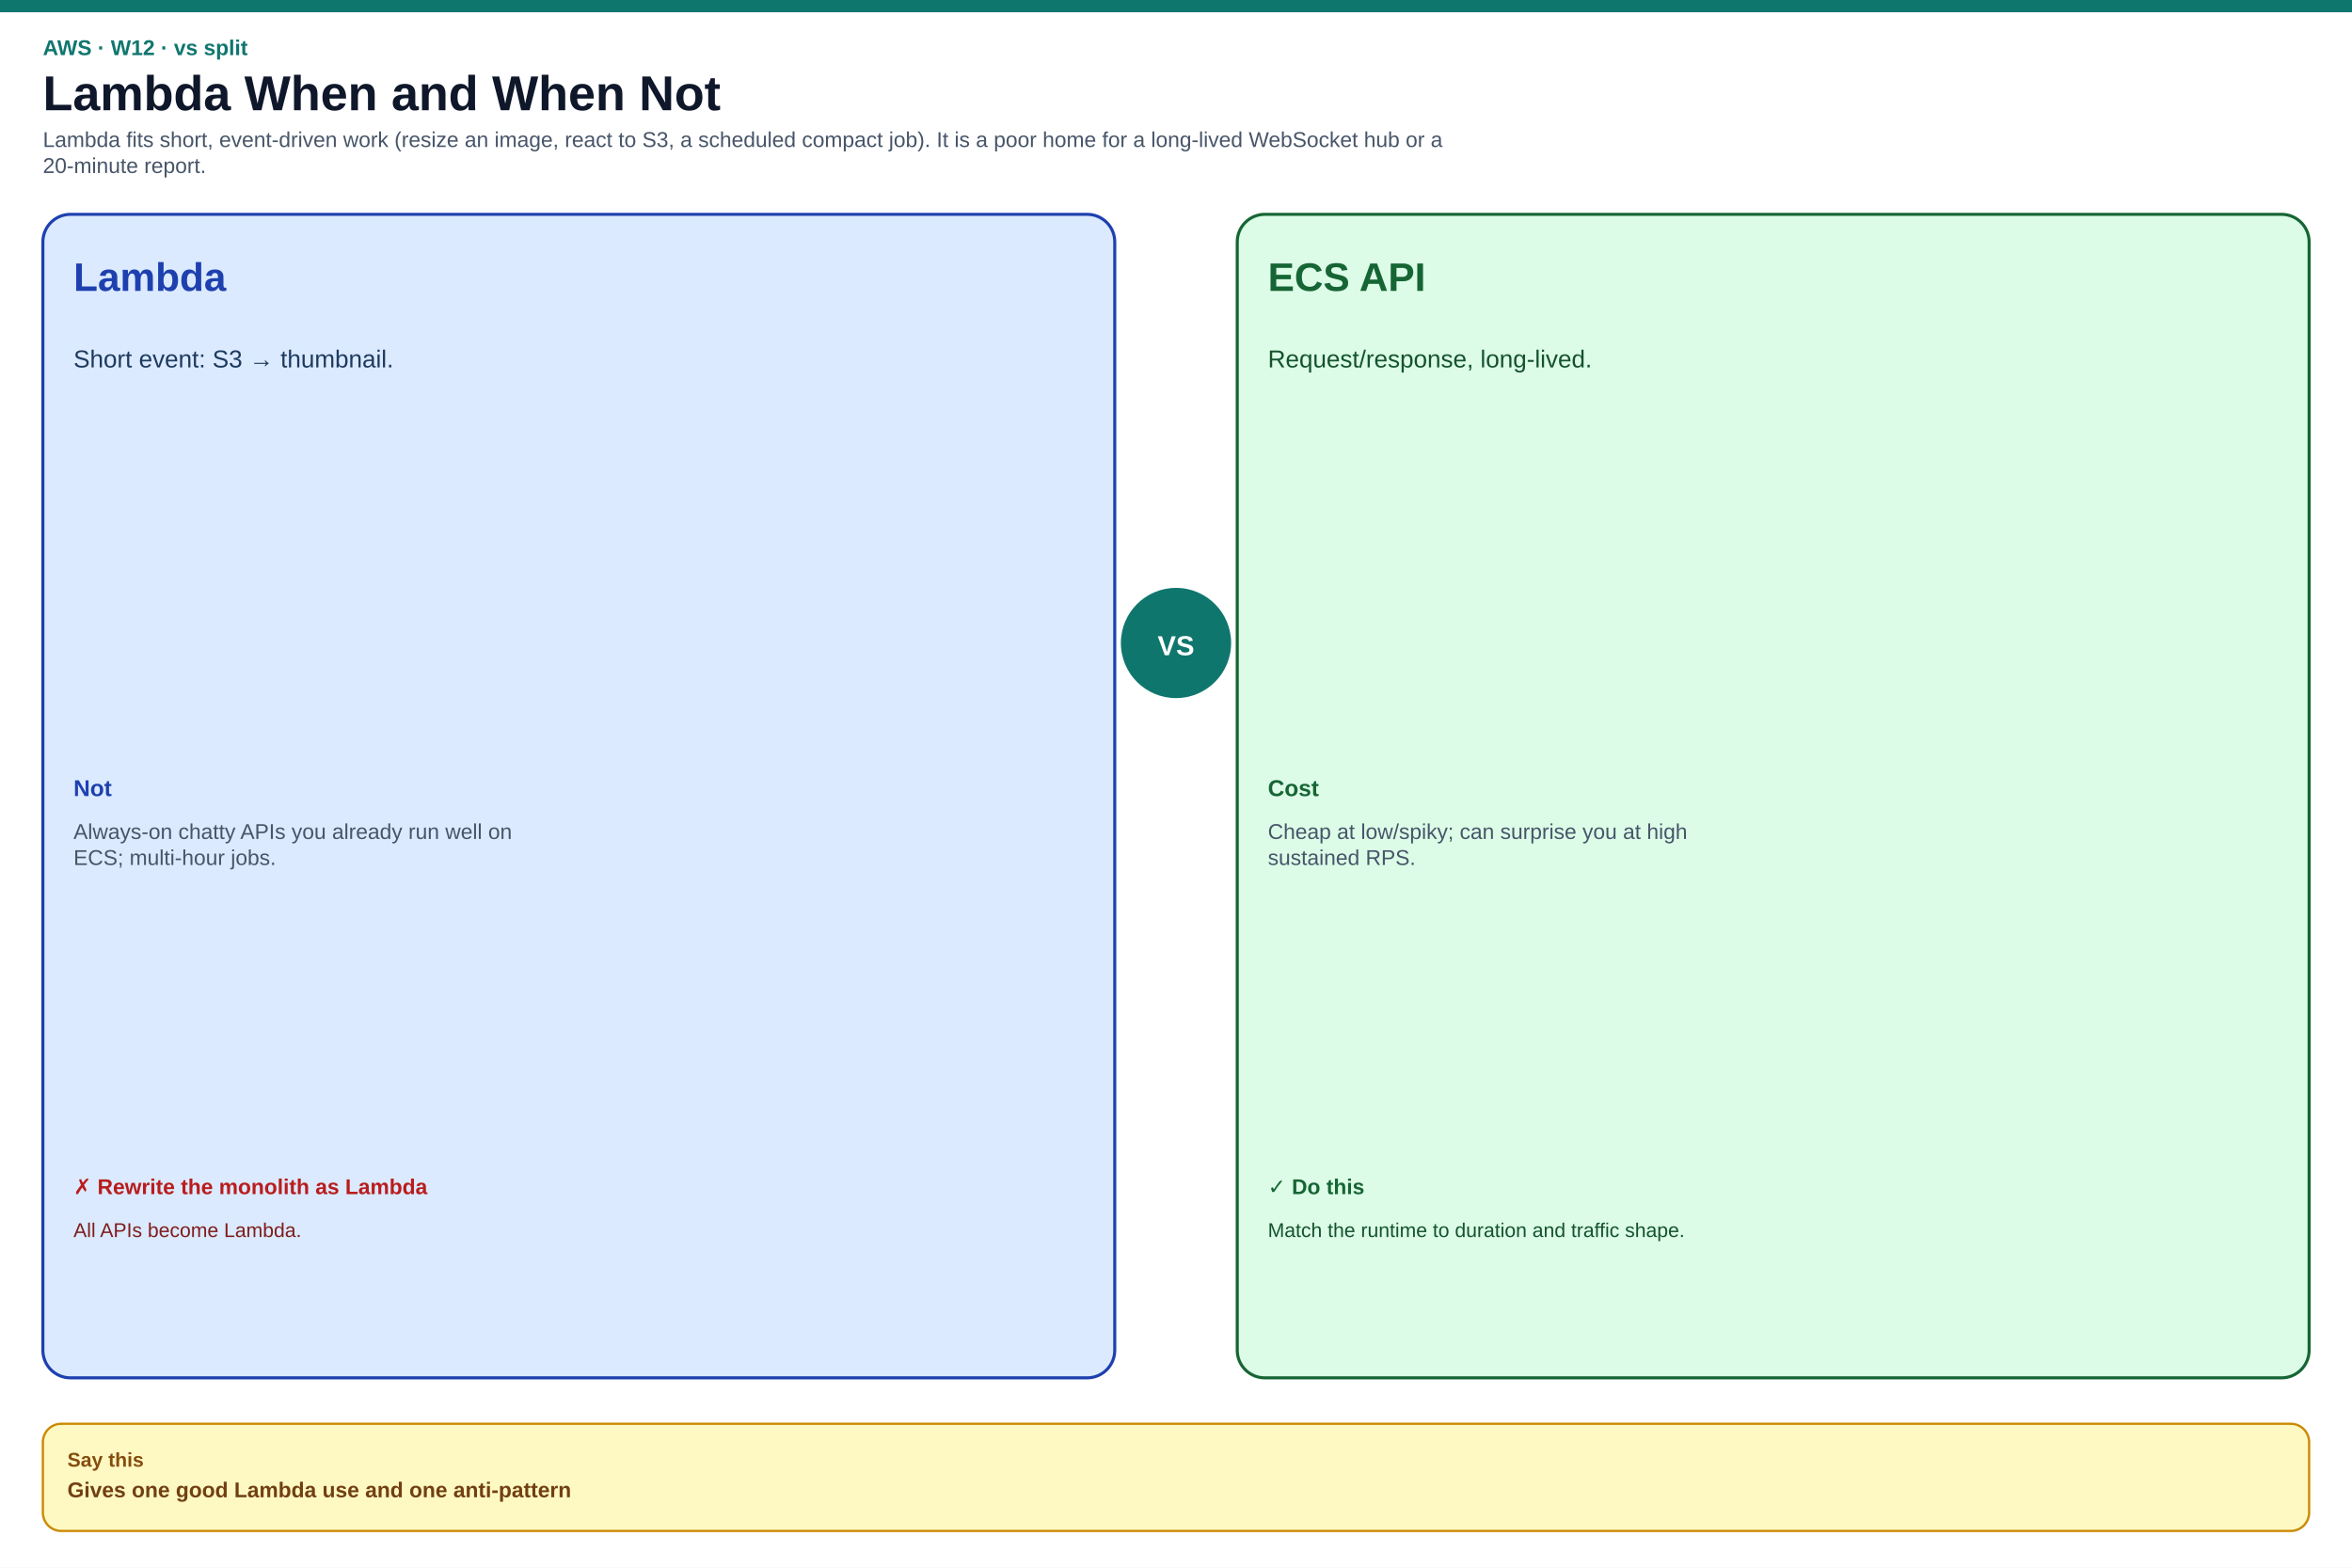
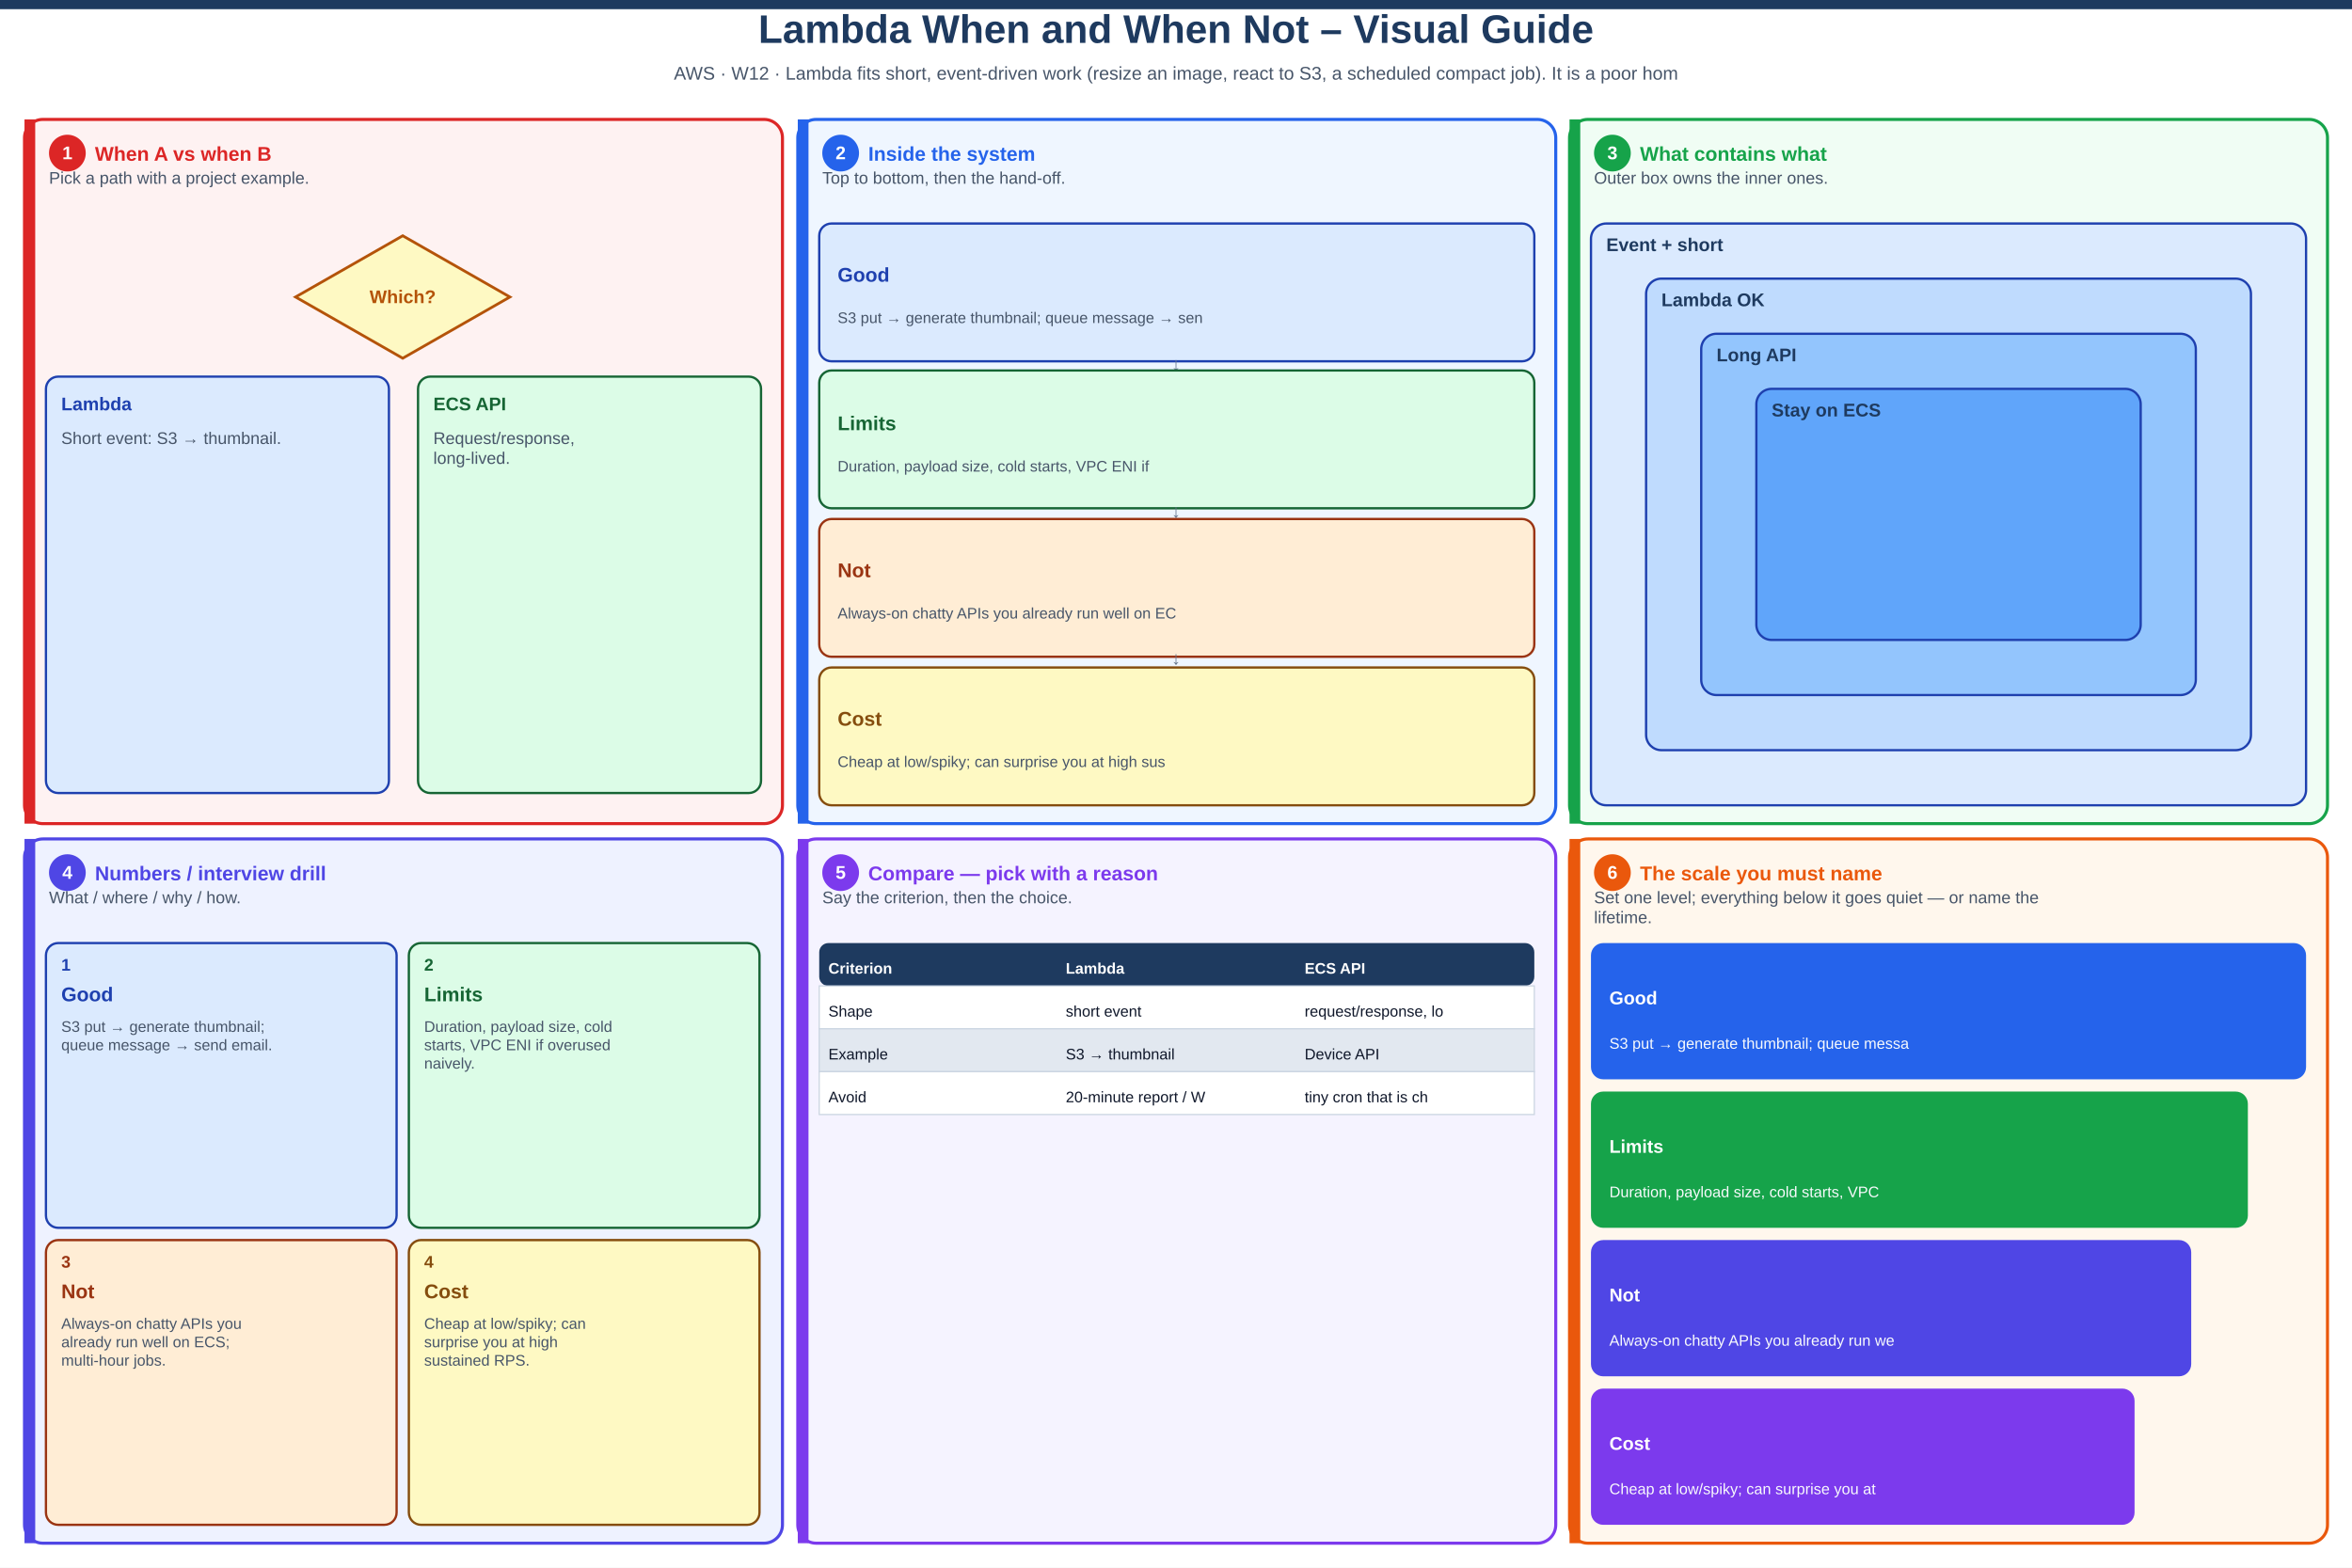
<svg xmlns="http://www.w3.org/2000/svg" width="1536" height="1024" viewBox="0 0 1536 1024">
  <defs>
    <marker id="arrow" markerWidth="8" markerHeight="8" refX="6" refY="4" orient="auto">
      <path d="M0,0 L8,4 L0,8 z" fill="#64748b" />
    </marker>
  </defs>
  <rect x="0" y="0" width="1536" height="1024" rx="0" fill="#ffffff" />
-   <rect x="0" y="0" width="1536" height="8" rx="0" fill="#0f766e" />
-   <text x="28" y="36" fill="#0f766e" font-size="14" font-weight="700" text-anchor="start" font-family="Segoe UI,Arial,sans-serif">AWS  ·  W12  ·  vs split</text>
-   <text x="28" y="72" fill="#0f172a" font-size="32" font-weight="800" text-anchor="start" font-family="Segoe UI,Arial,sans-serif">Lambda When and When Not</text>
-   <text x="28" y="96" fill="#475569" font-size="14" font-weight="500" text-anchor="start" font-family="Segoe UI,Arial,sans-serif">
-     <tspan x="28" dy="0">Lambda fits short, event-driven work (resize an image, react to S3, a scheduled compact job). It is a poor home for a long-lived WebSocket hub or a</tspan>
-     <tspan x="28" dy="17">20-minute report.</tspan>
+   <rect x="0" y="0" width="1536" height="6" rx="0" fill="#1e3a5f" />
+   <text x="768" y="28" fill="#1e3a5f" font-size="26" font-weight="800" text-anchor="middle" font-family="Segoe UI,Arial,sans-serif">Lambda When and When Not  –  Visual Guide</text>
+   <text x="768" y="52" fill="#475569" font-size="12" font-weight="500" text-anchor="middle" font-family="Segoe UI,Arial,sans-serif">AWS  ·  W12  ·  Lambda fits short, event-driven work (resize an image, react to S3, a scheduled compact job). It is a poor hom</text>
+   <rect x="16" y="78" width="495" height="460" rx="12" fill="#fef2f2" stroke="#dc2626" stroke-width="2" />
+   <rect x="16" y="78" width="7" height="460" rx="0" fill="#dc2626" />
+   <circle cx="44" cy="100" r="12" fill="#dc2626" />
+   <text x="44" y="104" fill="#fff" font-size="12" font-weight="800" text-anchor="middle" font-family="Segoe UI,Arial,sans-serif">1</text>
+   <text x="62" y="105" fill="#dc2626" font-size="13" font-weight="800" text-anchor="start" font-family="Segoe UI,Arial,sans-serif">When A vs when B</text>
+   <text x="32" y="120" fill="#475569" font-size="11" font-weight="500" text-anchor="start" font-family="Segoe UI,Arial,sans-serif">
+     <tspan x="32" dy="0">Pick a path with a project example.</tspan>
  </text>
-   <rect x="28" y="140" width="700" height="760" rx="18" fill="#dbeafe" stroke="#1e40af" stroke-width="2" />
-   <rect x="808" y="140" width="700" height="760" rx="18" fill="#dcfce7" stroke="#166534" stroke-width="2" />
-   <circle cx="768" cy="420" r="36" fill="#0f766e" />
-   <text x="768" y="428" fill="#fff" font-size="18" font-weight="800" text-anchor="middle" font-family="Segoe UI,Arial,sans-serif">VS</text>
-   <text x="48" y="190" fill="#1e40af" font-size="26" font-weight="800" text-anchor="start" font-family="Segoe UI,Arial,sans-serif">Lambda</text>
-   <text x="48" y="240" fill="#1e3a5f" font-size="16" font-weight="500" text-anchor="start" font-family="Segoe UI,Arial,sans-serif">
-     <tspan x="48" dy="0">Short event: S3 → thumbnail.</tspan>
+   <polygon points="263,154 333,194 263,234 193,194" fill="#fef9c3" stroke="#b45309" stroke-width="1.8" />
+   <text x="263" y="198" fill="#b45309" font-size="12" font-weight="800" text-anchor="middle" font-family="Segoe UI,Arial,sans-serif">Which?</text>
+   <rect x="30" y="246" width="224" height="272" rx="8" fill="#dbeafe" stroke="#1e40af" stroke-width="1.5" />
+   <rect x="273" y="246" width="224" height="272" rx="8" fill="#dcfce7" stroke="#166534" stroke-width="1.5" />
+   <text x="40" y="268" fill="#1e40af" font-size="12" font-weight="800" text-anchor="start" font-family="Segoe UI,Arial,sans-serif">Lambda</text>
+   <text x="40" y="290" fill="#475569" font-size="11" font-weight="500" text-anchor="start" font-family="Segoe UI,Arial,sans-serif">
+     <tspan x="40" dy="0">Short event: S3 → thumbnail.</tspan>
  </text>
-   <text x="828" y="190" fill="#166534" font-size="26" font-weight="800" text-anchor="start" font-family="Segoe UI,Arial,sans-serif">ECS API</text>
-   <text x="828" y="240" fill="#14532d" font-size="16" font-weight="500" text-anchor="start" font-family="Segoe UI,Arial,sans-serif">
-     <tspan x="828" dy="0">Request/response, long-lived.</tspan>
+   <text x="283" y="268" fill="#166534" font-size="12" font-weight="800" text-anchor="start" font-family="Segoe UI,Arial,sans-serif">ECS API</text>
+   <text x="283" y="290" fill="#475569" font-size="11" font-weight="500" text-anchor="start" font-family="Segoe UI,Arial,sans-serif">
+     <tspan x="283" dy="0">Request/response,</tspan>
+     <tspan x="283" dy="13">long-lived.</tspan>
  </text>
-   <text x="48" y="520" fill="#1e40af" font-size="15" font-weight="800" text-anchor="start" font-family="Segoe UI,Arial,sans-serif">Not</text>
-   <text x="48" y="548" fill="#475569" font-size="14" font-weight="500" text-anchor="start" font-family="Segoe UI,Arial,sans-serif">
-     <tspan x="48" dy="0">Always-on chatty APIs you already run well on</tspan>
-     <tspan x="48" dy="17">ECS; multi-hour jobs.</tspan>
+   <rect x="521" y="78" width="495" height="460" rx="12" fill="#eff6ff" stroke="#2563eb" stroke-width="2" />
+   <rect x="521" y="78" width="7" height="460" rx="0" fill="#2563eb" />
+   <circle cx="549" cy="100" r="12" fill="#2563eb" />
+   <text x="549" y="104" fill="#fff" font-size="12" font-weight="800" text-anchor="middle" font-family="Segoe UI,Arial,sans-serif">2</text>
+   <text x="567" y="105" fill="#2563eb" font-size="13" font-weight="800" text-anchor="start" font-family="Segoe UI,Arial,sans-serif">Inside the system</text>
+   <text x="537" y="120" fill="#475569" font-size="11" font-weight="500" text-anchor="start" font-family="Segoe UI,Arial,sans-serif">
+     <tspan x="537" dy="0">Top to bottom, then the hand-off.</tspan>
  </text>
-   <text x="828" y="520" fill="#166534" font-size="15" font-weight="800" text-anchor="start" font-family="Segoe UI,Arial,sans-serif">Cost</text>
-   <text x="828" y="548" fill="#475569" font-size="14" font-weight="500" text-anchor="start" font-family="Segoe UI,Arial,sans-serif">
-     <tspan x="828" dy="0">Cheap at low/spiky; can surprise you at high</tspan>
-     <tspan x="828" dy="17">sustained RPS.</tspan>
+   <rect x="535" y="146" width="467" height="90" rx="8" fill="#dbeafe" stroke="#1e40af" stroke-width="1.5" />
+   <text x="547" y="184" fill="#1e40af" font-size="13" font-weight="800" text-anchor="start" font-family="Segoe UI,Arial,sans-serif">Good</text>
+   <text x="547" y="211" fill="#475569" font-size="10" font-weight="500" text-anchor="start" font-family="Segoe UI,Arial,sans-serif">S3 put → generate thumbnail; queue message → sen</text>
+   <text x="768" y="242" fill="#64748b" font-size="12" font-weight="800" text-anchor="middle" font-family="Segoe UI,Arial,sans-serif">↓</text>
+   <rect x="535" y="242" width="467" height="90" rx="8" fill="#dcfce7" stroke="#166534" stroke-width="1.5" />
+   <text x="547" y="281" fill="#166534" font-size="13" font-weight="800" text-anchor="start" font-family="Segoe UI,Arial,sans-serif">Limits</text>
+   <text x="547" y="308" fill="#475569" font-size="10" font-weight="500" text-anchor="start" font-family="Segoe UI,Arial,sans-serif">Duration, payload size, cold starts, VPC ENI if </text>
+   <text x="768" y="338" fill="#64748b" font-size="12" font-weight="800" text-anchor="middle" font-family="Segoe UI,Arial,sans-serif">↓</text>
+   <rect x="535" y="339" width="467" height="90" rx="8" fill="#ffedd5" stroke="#9a3412" stroke-width="1.5" />
+   <text x="547" y="377" fill="#9a3412" font-size="13" font-weight="800" text-anchor="start" font-family="Segoe UI,Arial,sans-serif">Not</text>
+   <text x="547" y="404" fill="#475569" font-size="10" font-weight="500" text-anchor="start" font-family="Segoe UI,Arial,sans-serif">Always-on chatty APIs you already run well on EC</text>
+   <text x="768" y="434" fill="#64748b" font-size="12" font-weight="800" text-anchor="middle" font-family="Segoe UI,Arial,sans-serif">↓</text>
+   <rect x="535" y="436" width="467" height="90" rx="8" fill="#fef9c3" stroke="#854d0e" stroke-width="1.5" />
+   <text x="547" y="474" fill="#854d0e" font-size="13" font-weight="800" text-anchor="start" font-family="Segoe UI,Arial,sans-serif">Cost</text>
+   <text x="547" y="501" fill="#475569" font-size="10" font-weight="500" text-anchor="start" font-family="Segoe UI,Arial,sans-serif">Cheap at low/spiky; can surprise you at high sus</text>
+   <rect x="1025" y="78" width="495" height="460" rx="12" fill="#f0fdf4" stroke="#16a34a" stroke-width="2" />
+   <rect x="1025" y="78" width="7" height="460" rx="0" fill="#16a34a" />
+   <circle cx="1053" cy="100" r="12" fill="#16a34a" />
+   <text x="1053" y="104" fill="#fff" font-size="12" font-weight="800" text-anchor="middle" font-family="Segoe UI,Arial,sans-serif">3</text>
+   <text x="1071" y="105" fill="#16a34a" font-size="13" font-weight="800" text-anchor="start" font-family="Segoe UI,Arial,sans-serif">What contains what</text>
+   <text x="1041" y="120" fill="#475569" font-size="11" font-weight="500" text-anchor="start" font-family="Segoe UI,Arial,sans-serif">
+     <tspan x="1041" dy="0">Outer box owns the inner ones.</tspan>
  </text>
-   <text x="48" y="780" fill="#b91c1c" font-size="14" font-weight="800" text-anchor="start" font-family="Segoe UI,Arial,sans-serif">✗  Rewrite the monolith as Lambda</text>
-   <text x="48" y="808" fill="#7f1d1d" font-size="13" font-weight="500" text-anchor="start" font-family="Segoe UI,Arial,sans-serif">
-     <tspan x="48" dy="0">All APIs become Lambda.</tspan>
+   <rect x="1039" y="146" width="467" height="380" rx="10" fill="#dbeafe" stroke="#1e40af" stroke-width="1.5" />
+   <text x="1049" y="164" fill="#1e3a5f" font-size="12" font-weight="800" text-anchor="start" font-family="Segoe UI,Arial,sans-serif">Event + short</text>
+   <rect x="1075" y="182" width="395" height="308" rx="10" fill="#bfdbfe" stroke="#1e40af" stroke-width="1.5" />
+   <text x="1085" y="200" fill="#1e3a5f" font-size="12" font-weight="800" text-anchor="start" font-family="Segoe UI,Arial,sans-serif">Lambda OK</text>
+   <rect x="1111" y="218" width="323" height="236" rx="10" fill="#93c5fd" stroke="#1e40af" stroke-width="1.5" />
+   <text x="1121" y="236" fill="#1e3a5f" font-size="12" font-weight="800" text-anchor="start" font-family="Segoe UI,Arial,sans-serif">Long API</text>
+   <rect x="1147" y="254" width="251" height="164" rx="10" fill="#60a5fa" stroke="#1e40af" stroke-width="1.5" />
+   <text x="1157" y="272" fill="#1e3a5f" font-size="12" font-weight="800" text-anchor="start" font-family="Segoe UI,Arial,sans-serif">Stay on ECS</text>
+   <rect x="16" y="548" width="495" height="460" rx="12" fill="#eef2ff" stroke="#4f46e5" stroke-width="2" />
+   <rect x="16" y="548" width="7" height="460" rx="0" fill="#4f46e5" />
+   <circle cx="44" cy="570" r="12" fill="#4f46e5" />
+   <text x="44" y="574" fill="#fff" font-size="12" font-weight="800" text-anchor="middle" font-family="Segoe UI,Arial,sans-serif">4</text>
+   <text x="62" y="575" fill="#4f46e5" font-size="13" font-weight="800" text-anchor="start" font-family="Segoe UI,Arial,sans-serif">Numbers / interview drill</text>
+   <text x="32" y="590" fill="#475569" font-size="11" font-weight="500" text-anchor="start" font-family="Segoe UI,Arial,sans-serif">
+     <tspan x="32" dy="0">What / where / why / how.</tspan>
  </text>
-   <text x="828" y="780" fill="#166534" font-size="14" font-weight="800" text-anchor="start" font-family="Segoe UI,Arial,sans-serif">✓  Do this</text>
-   <text x="828" y="808" fill="#14532d" font-size="13" font-weight="500" text-anchor="start" font-family="Segoe UI,Arial,sans-serif">
-     <tspan x="828" dy="0">Match the runtime to duration and traffic shape.</tspan>
+   <rect x="30" y="616" width="229" height="186" rx="8" fill="#dbeafe" stroke="#1e40af" stroke-width="1.5" />
+   <text x="40" y="634" fill="#1e40af" font-size="11" font-weight="800" text-anchor="start" font-family="Segoe UI,Arial,sans-serif">1</text>
+   <text x="40" y="654" fill="#1e40af" font-size="13" font-weight="800" text-anchor="start" font-family="Segoe UI,Arial,sans-serif">Good</text>
+   <text x="40" y="674" fill="#475569" font-size="10" font-weight="500" text-anchor="start" font-family="Segoe UI,Arial,sans-serif">
+     <tspan x="40" dy="0">S3 put → generate thumbnail;</tspan>
+     <tspan x="40" dy="12">queue message → send email.</tspan>
  </text>
-   <rect x="28" y="930" width="1480" height="70" rx="12" fill="#fef9c3" stroke="#ca8a04" stroke-width="1.5" />
-   <text x="44" y="958" fill="#854d0e" font-size="13" font-weight="800" text-anchor="start" font-family="Segoe UI,Arial,sans-serif">Say this</text>
-   <text x="44" y="978" fill="#713f12" font-size="14" font-weight="600" text-anchor="start" font-family="Segoe UI,Arial,sans-serif">
-     <tspan x="44" dy="0">Gives one good Lambda use and one anti-pattern</tspan>
+   <rect x="267" y="616" width="229" height="186" rx="8" fill="#dcfce7" stroke="#166534" stroke-width="1.5" />
+   <text x="277" y="634" fill="#166534" font-size="11" font-weight="800" text-anchor="start" font-family="Segoe UI,Arial,sans-serif">2</text>
+   <text x="277" y="654" fill="#166534" font-size="13" font-weight="800" text-anchor="start" font-family="Segoe UI,Arial,sans-serif">Limits</text>
+   <text x="277" y="674" fill="#475569" font-size="10" font-weight="500" text-anchor="start" font-family="Segoe UI,Arial,sans-serif">
+     <tspan x="277" dy="0">Duration, payload size, cold</tspan>
+     <tspan x="277" dy="12">starts, VPC ENI if overused</tspan>
+     <tspan x="277" dy="12">naively.</tspan>
  </text>
+   <rect x="30" y="810" width="229" height="186" rx="8" fill="#ffedd5" stroke="#9a3412" stroke-width="1.5" />
+   <text x="40" y="828" fill="#9a3412" font-size="11" font-weight="800" text-anchor="start" font-family="Segoe UI,Arial,sans-serif">3</text>
+   <text x="40" y="848" fill="#9a3412" font-size="13" font-weight="800" text-anchor="start" font-family="Segoe UI,Arial,sans-serif">Not</text>
+   <text x="40" y="868" fill="#475569" font-size="10" font-weight="500" text-anchor="start" font-family="Segoe UI,Arial,sans-serif">
+     <tspan x="40" dy="0">Always-on chatty APIs you</tspan>
+     <tspan x="40" dy="12">already run well on ECS;</tspan>
+     <tspan x="40" dy="12">multi-hour jobs.</tspan>
+   </text>
+   <rect x="267" y="810" width="229" height="186" rx="8" fill="#fef9c3" stroke="#854d0e" stroke-width="1.5" />
+   <text x="277" y="828" fill="#854d0e" font-size="11" font-weight="800" text-anchor="start" font-family="Segoe UI,Arial,sans-serif">4</text>
+   <text x="277" y="848" fill="#854d0e" font-size="13" font-weight="800" text-anchor="start" font-family="Segoe UI,Arial,sans-serif">Cost</text>
+   <text x="277" y="868" fill="#475569" font-size="10" font-weight="500" text-anchor="start" font-family="Segoe UI,Arial,sans-serif">
+     <tspan x="277" dy="0">Cheap at low/spiky; can</tspan>
+     <tspan x="277" dy="12">surprise you at high</tspan>
+     <tspan x="277" dy="12">sustained RPS.</tspan>
+   </text>
+   <rect x="521" y="548" width="495" height="460" rx="12" fill="#f5f3ff" stroke="#7c3aed" stroke-width="2" />
+   <rect x="521" y="548" width="7" height="460" rx="0" fill="#7c3aed" />
+   <circle cx="549" cy="570" r="12" fill="#7c3aed" />
+   <text x="549" y="574" fill="#fff" font-size="12" font-weight="800" text-anchor="middle" font-family="Segoe UI,Arial,sans-serif">5</text>
+   <text x="567" y="575" fill="#7c3aed" font-size="13" font-weight="800" text-anchor="start" font-family="Segoe UI,Arial,sans-serif">Compare — pick with a reason</text>
+   <text x="537" y="590" fill="#475569" font-size="11" font-weight="500" text-anchor="start" font-family="Segoe UI,Arial,sans-serif">
+     <tspan x="537" dy="0">Say the criterion, then the choice.</tspan>
+   </text>
+   <rect x="535" y="616" width="467" height="28" rx="6" fill="#1e3a5f" />
+   <text x="541" y="636" fill="#fff" font-size="10" font-weight="700" text-anchor="start" font-family="Segoe UI,Arial,sans-serif">Criterion</text>
+   <text x="696" y="636" fill="#fff" font-size="10" font-weight="700" text-anchor="start" font-family="Segoe UI,Arial,sans-serif">Lambda</text>
+   <text x="852" y="636" fill="#fff" font-size="10" font-weight="700" text-anchor="start" font-family="Segoe UI,Arial,sans-serif">ECS API</text>
+   <rect x="535" y="644" width="467" height="28" rx="0" fill="#ffffff" stroke="#cbd5e1" stroke-width="0.8" />
+   <text x="541" y="664" fill="#0f172a" font-size="10" font-weight="500" text-anchor="start" font-family="Segoe UI,Arial,sans-serif">Shape</text>
+   <text x="696" y="664" fill="#0f172a" font-size="10" font-weight="500" text-anchor="start" font-family="Segoe UI,Arial,sans-serif">short event</text>
+   <text x="852" y="664" fill="#0f172a" font-size="10" font-weight="500" text-anchor="start" font-family="Segoe UI,Arial,sans-serif">request/response, lo</text>
+   <rect x="535" y="672" width="467" height="28" rx="0" fill="#e2e8f0" stroke="#cbd5e1" stroke-width="0.8" />
+   <text x="541" y="692" fill="#0f172a" font-size="10" font-weight="500" text-anchor="start" font-family="Segoe UI,Arial,sans-serif">Example</text>
+   <text x="696" y="692" fill="#0f172a" font-size="10" font-weight="500" text-anchor="start" font-family="Segoe UI,Arial,sans-serif">S3 → thumbnail</text>
+   <text x="852" y="692" fill="#0f172a" font-size="10" font-weight="500" text-anchor="start" font-family="Segoe UI,Arial,sans-serif">Device API</text>
+   <rect x="535" y="700" width="467" height="28" rx="0" fill="#ffffff" stroke="#cbd5e1" stroke-width="0.8" />
+   <text x="541" y="720" fill="#0f172a" font-size="10" font-weight="500" text-anchor="start" font-family="Segoe UI,Arial,sans-serif">Avoid</text>
+   <text x="696" y="720" fill="#0f172a" font-size="10" font-weight="500" text-anchor="start" font-family="Segoe UI,Arial,sans-serif">20-minute report / W</text>
+   <text x="852" y="720" fill="#0f172a" font-size="10" font-weight="500" text-anchor="start" font-family="Segoe UI,Arial,sans-serif">tiny cron that is ch</text>
+   <rect x="1025" y="548" width="495" height="460" rx="12" fill="#fff7ed" stroke="#ea580c" stroke-width="2" />
+   <rect x="1025" y="548" width="7" height="460" rx="0" fill="#ea580c" />
+   <circle cx="1053" cy="570" r="12" fill="#ea580c" />
+   <text x="1053" y="574" fill="#fff" font-size="12" font-weight="800" text-anchor="middle" font-family="Segoe UI,Arial,sans-serif">6</text>
+   <text x="1071" y="575" fill="#ea580c" font-size="13" font-weight="800" text-anchor="start" font-family="Segoe UI,Arial,sans-serif">The scale you must name</text>
+   <text x="1041" y="590" fill="#475569" font-size="11" font-weight="500" text-anchor="start" font-family="Segoe UI,Arial,sans-serif">
+     <tspan x="1041" dy="0">Set one level; everything below it goes quiet — or name the</tspan>
+     <tspan x="1041" dy="13">lifetime.</tspan>
+   </text>
+   <rect x="1039" y="616" width="467" height="89" rx="8" fill="#2563eb" />
+   <text x="1051" y="656" fill="#fff" font-size="12" font-weight="800" text-anchor="start" font-family="Segoe UI,Arial,sans-serif">Good</text>
+   <text x="1051" y="685" fill="#f8fafc" font-size="10" font-weight="500" text-anchor="start" font-family="Segoe UI,Arial,sans-serif">S3 put → generate thumbnail; queue messa</text>
+   <rect x="1039" y="713" width="429" height="89" rx="8" fill="#16a34a" />
+   <text x="1051" y="753" fill="#fff" font-size="12" font-weight="800" text-anchor="start" font-family="Segoe UI,Arial,sans-serif">Limits</text>
+   <text x="1051" y="782" fill="#f8fafc" font-size="10" font-weight="500" text-anchor="start" font-family="Segoe UI,Arial,sans-serif">Duration, payload size, cold starts, VPC</text>
+   <rect x="1039" y="810" width="392" height="89" rx="8" fill="#4f46e5" />
+   <text x="1051" y="850" fill="#fff" font-size="12" font-weight="800" text-anchor="start" font-family="Segoe UI,Arial,sans-serif">Not</text>
+   <text x="1051" y="879" fill="#f8fafc" font-size="10" font-weight="500" text-anchor="start" font-family="Segoe UI,Arial,sans-serif">Always-on chatty APIs you already run we</text>
+   <rect x="1039" y="907" width="355" height="89" rx="8" fill="#7c3aed" />
+   <text x="1051" y="947" fill="#fff" font-size="12" font-weight="800" text-anchor="start" font-family="Segoe UI,Arial,sans-serif">Cost</text>
+   <text x="1051" y="976" fill="#f8fafc" font-size="10" font-weight="500" text-anchor="start" font-family="Segoe UI,Arial,sans-serif">Cheap at low/spiky; can surprise you at </text>
</svg>
